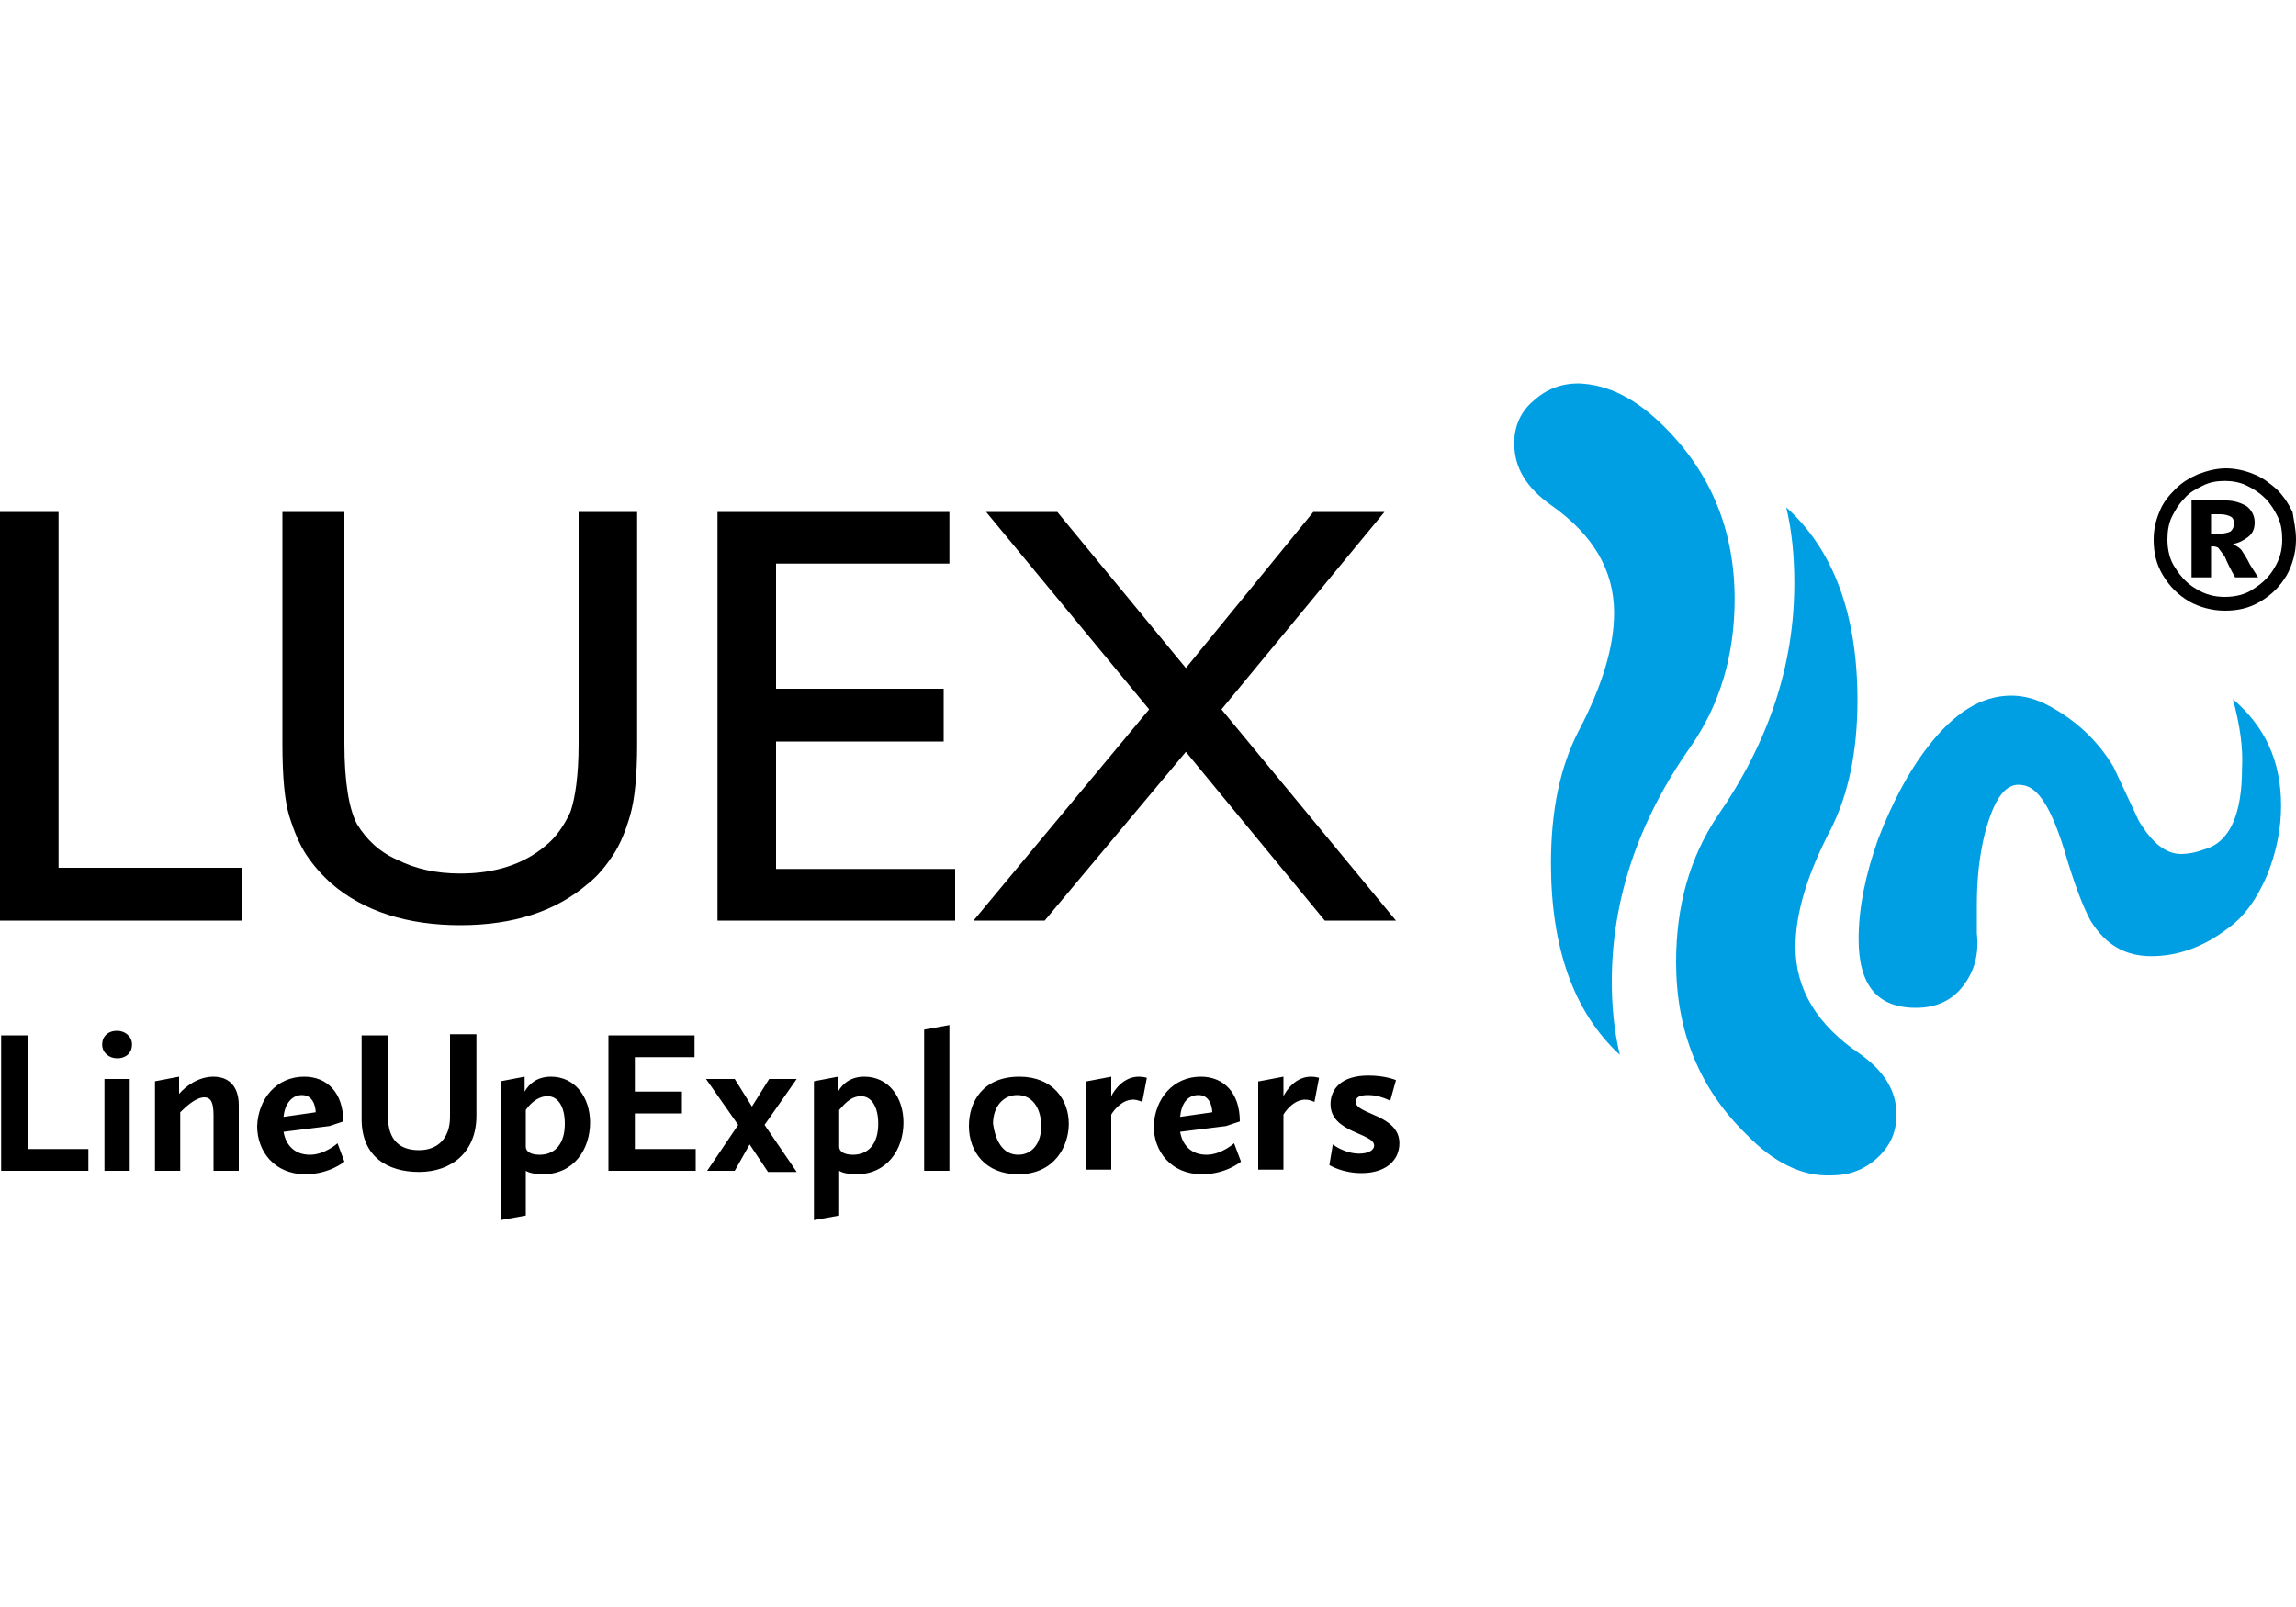
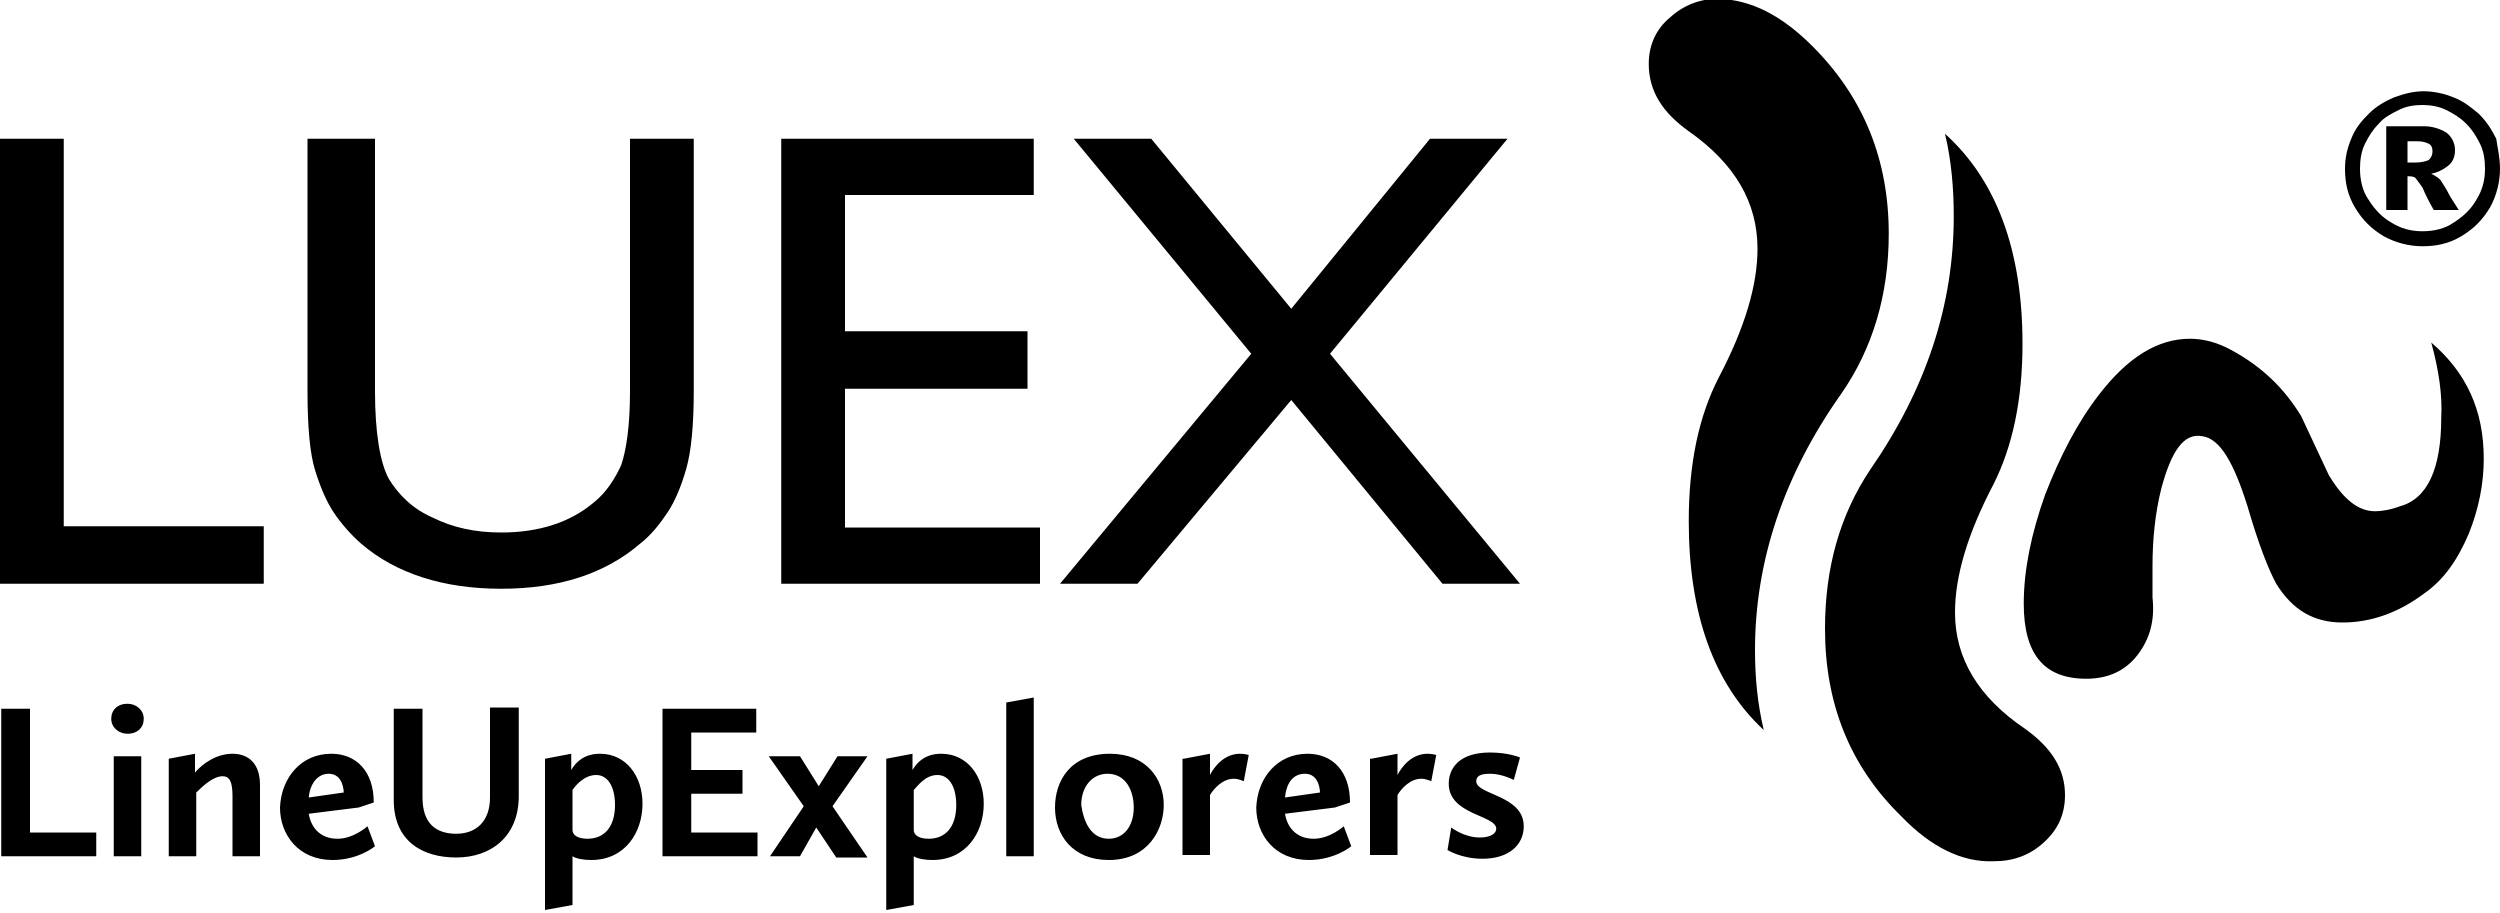
- <svg xmlns="http://www.w3.org/2000/svg" viewBox="0 0 200 73" width="20" height="14">
+ <svg xmlns="http://www.w3.org/2000/svg" viewBox="0 0 200 73" width="60">
  <style type="text/css">
-     .st0{fill:#009FE3;}
+     .st0{fill:#000000;}
    .st1{fill:#000000;}
  </style>
  <path class="st0" d="M145 3.7c4.1 4.1 6.1 9.1 6.1 15 0 4.9-1.3 9.2-3.8 12.8 -4.6 6.5-6.9 13.4-6.9 20.5 0 2.2 0.2 4.3 0.7 6.4 -4-3.7-6-9.3-6-16.7 0-4.6 0.8-8.4 2.4-11.5 2.1-4 3.1-7.4 3.1-10.3 0-3.7-1.8-6.8-5.5-9.4 -2.1-1.5-3.2-3.2-3.2-5.4 0-1.5 0.6-2.8 1.7-3.7 1.1-1 2.4-1.5 3.9-1.5C140.1 0 142.5 1.2 145 3.7zM152.1 65.3c-4.1-4-6.1-9-6.1-15 0-4.9 1.2-9.1 3.6-12.7 4.5-6.5 6.7-13.2 6.7-20.3 0-2.3-0.2-4.5-0.7-6.6 4.1 3.7 6.2 9.3 6.2 16.8 0 4.5-0.8 8.2-2.3 11.2 -2.1 4-3.1 7.4-3.1 10.3 0 3.7 1.9 6.8 5.6 9.3 2.1 1.5 3.2 3.2 3.2 5.3 0 1.6-0.6 2.8-1.7 3.8 -1.1 1-2.4 1.5-4 1.5C157 69 154.5 67.8 152.1 65.3zM194.5 27.4c2.8 2.4 4.2 5.4 4.2 9.3 0 2-0.4 4-1.2 6 -0.9 2.1-2 3.7-3.6 4.8 -2 1.5-4.2 2.3-6.5 2.3 -2.3 0-4-1-5.3-3.1 -0.6-1.1-1.4-3.1-2.3-6.2 -1.1-3.5-2.2-5.4-3.6-5.6 -1.5-0.3-2.5 1.2-3.3 4.2 -0.5 2-0.7 4.1-0.7 6.2 0 0.8 0 1.6 0 2.5 0.2 1.8-0.2 3.3-1.2 4.6 -1 1.3-2.4 1.9-4.1 1.9 -3.4 0-5-2-5-6 0-2.7 0.6-5.6 1.7-8.7 1.2-3.1 2.6-5.8 4.3-8 2.3-3 4.7-4.5 7.3-4.5 1.1 0 2.2 0.3 3.3 0.9 2.4 1.3 4.2 3 5.6 5.3l2.2 4.7c1.2 2 2.4 2.9 3.7 2.9 0.5 0 1.2-0.1 2-0.4 2.2-0.6 3.3-3 3.3-7.1C195.4 31.6 195.1 29.6 194.5 27.4z" />
  <path class="st1" d="M0 11.1h5.1v31h16v4.6H0V11.1zM50.4 11.1h5.1v20.2c0 2.7-0.2 4.8-0.6 6.2 -0.4 1.4-0.9 2.6-1.5 3.5 -0.6 0.9-1.3 1.8-2.2 2.5 -2.8 2.4-6.5 3.6-11.1 3.6 -4.6 0-8.4-1.2-11.2-3.6 -0.8-0.7-1.6-1.6-2.2-2.5 -0.6-0.9-1.1-2.1-1.5-3.4 -0.4-1.3-0.6-3.4-0.6-6.3V11.1H30v20.2c0 3.3 0.4 5.7 1.1 7 0.8 1.3 1.9 2.4 3.5 3.1 1.6 0.8 3.4 1.2 5.5 1.2 3 0 5.5-0.8 7.4-2.4 1-0.8 1.7-1.9 2.2-3 0.4-1.2 0.7-3.1 0.7-5.9V11.1zM62.5 11.1h20.2v4.5H67.6v10.9h14.6v4.6H67.6v11.1h15.6v4.5H62.5V11.1zM114.4 11.1h6.2l-14.2 17.2 15.2 18.4h-6.2L103.3 32 91 46.7h-6.2l15.3-18.4L85.9 11.1h6.2l11.2 13.6L114.4 11.1zM200 13.5c0 1.1-0.3 2.2-0.8 3.1 -0.6 1-1.3 1.7-2.3 2.3 -1 0.6-2 0.8-3.1 0.8 -1.1 0-2.2-0.3-3.1-0.8 -1-0.6-1.7-1.3-2.3-2.3 -0.6-1-0.8-2-0.8-3.1 0-0.9 0.2-1.7 0.5-2.4 0.3-0.8 0.8-1.4 1.4-2 0.6-0.6 1.3-1 2-1.3 0.8-0.3 1.6-0.5 2.4-0.5 0.8 0 1.7 0.2 2.4 0.5 0.8 0.3 1.4 0.8 2 1.3 0.6 0.6 1 1.2 1.4 2C199.8 11.8 200 12.6 200 13.5zM198.8 13.5c0-0.7-0.1-1.4-0.4-2 -0.3-0.6-0.6-1.1-1.1-1.6 -0.5-0.5-1-0.8-1.6-1.1 -0.6-0.3-1.3-0.4-1.9-0.4 -0.7 0-1.3 0.1-1.9 0.4 -0.6 0.3-1.2 0.6-1.6 1.1 -0.5 0.5-0.8 1-1.1 1.6 -0.3 0.6-0.4 1.3-0.4 2 0 0.9 0.2 1.8 0.7 2.5 0.5 0.8 1.1 1.4 1.8 1.8 0.8 0.5 1.6 0.7 2.5 0.7 0.9 0 1.8-0.2 2.5-0.7 0.8-0.5 1.4-1.1 1.8-1.8C198.6 15.2 198.8 14.4 198.8 13.5zM196.7 16.8h-2c-0.4-0.7-0.7-1.3-0.9-1.8 -0.3-0.4-0.5-0.7-0.6-0.8 -0.2-0.1-0.4-0.1-0.6-0.1v2.7h-1.7v-6.7h3c0.7 0 1.3 0.2 1.8 0.5 0.4 0.3 0.7 0.8 0.7 1.4 0 0.6-0.2 1-0.6 1.3 -0.4 0.3-0.8 0.5-1.3 0.6 0.4 0.2 0.7 0.4 0.8 0.6 0.2 0.3 0.4 0.6 0.7 1.2L196.7 16.8zM194.6 12.1c0-0.3-0.1-0.5-0.3-0.6 -0.2-0.1-0.5-0.2-0.9-0.2h-0.8v1.7h0.7c0.4 0 0.8-0.1 1-0.2C194.5 12.6 194.6 12.4 194.6 12.1zM0.1 56.7h2.3v9.9h5.3v1.9H0.1V56.7zM8.9 57.5c0-0.7 0.5-1.2 1.3-1.2 0.7 0 1.3 0.5 1.3 1.2 0 0.7-0.5 1.2-1.3 1.2C9.5 58.7 8.9 58.2 8.9 57.5zM9.1 60.5h2.2v8H9.1V60.5zM13.5 60.7l2.1-0.4v1.5c0.6-0.7 1.7-1.5 3-1.5s2.2 0.8 2.2 2.5v5.7h-2.2v-4.8c0-1.1-0.2-1.6-0.8-1.6 -0.7 0-1.5 0.7-2.1 1.3v5.1h-2.2V60.7zM26.5 60.3c2 0 3.4 1.4 3.4 3.9l-1.2 0.4 -4 0.5c0.2 1.2 1 2 2.3 2 1.3 0 2.4-1 2.4-1l0.6 1.6c0 0-1.3 1.1-3.4 1.1 -2.7 0-4.2-2-4.2-4.2C22.5 62.2 24.1 60.3 26.5 60.3zM24.7 63.8l2.8-0.4c0 0 0-1.5-1.2-1.5C25.4 61.9 24.8 62.7 24.7 63.8zM31.5 56.7h2.3v7.1c0 2.1 1.1 2.9 2.7 2.9 1.6 0 2.7-1 2.7-2.9v-7.2h2.3v7.1c0 3.2-2.2 4.9-5 4.9 -2.7 0-5-1.3-5-4.6V56.7zM43.6 60.7l2.1-0.4v1.3c0.4-0.7 1.1-1.3 2.3-1.3 2.1 0 3.4 1.8 3.4 4 0 2.3-1.4 4.5-4.1 4.5 -0.6 0-1.2-0.1-1.5-0.3v3.9l-2.2 0.4V60.7zM45.8 63.2v3.2c0 0.4 0.4 0.7 1.2 0.7 1.3 0 2.2-0.9 2.2-2.7 0-1.5-0.6-2.4-1.5-2.4C46.7 62 46 62.9 45.8 63.2zM53.1 56.7h7.4v1.9h-5.2v3h4.1v1.9h-4.1v3.1h5.3v1.9h-7.6V56.7zM64.3 64.5l-2.8-4h2.5l1.5 2.4 1.5-2.4h2.4l-2.8 4 2.8 4.1h-2.5l-1.6-2.4L64 68.5h-2.4L64.3 64.5zM70.9 60.7l2.1-0.4v1.3c0.4-0.7 1.1-1.3 2.3-1.3 2.1 0 3.4 1.8 3.4 4 0 2.3-1.4 4.5-4.1 4.5 -0.6 0-1.2-0.1-1.5-0.3v3.9l-2.2 0.4V60.7zM73.1 63.2v3.2c0 0.4 0.4 0.7 1.2 0.7 1.3 0 2.2-0.9 2.2-2.7 0-1.5-0.6-2.4-1.5-2.4C74 62 73.4 62.9 73.1 63.2zM80.5 56.2l2.2-0.4v12.7h-2.2V56.2zM88.8 60.3c2.9 0 4.3 2 4.3 4.1 0 1.9-1.2 4.4-4.4 4.4 -2.9 0-4.3-2-4.3-4.2C84.4 62.5 85.6 60.3 88.8 60.3zM88.7 67.1c1.2 0 2-1 2-2.5 0-1.3-0.6-2.7-2.1-2.7 -1.2 0-2.1 1-2.1 2.5C86.7 65.8 87.3 67.1 88.7 67.1zM94.7 60.7l2.1-0.4V62c0.3-0.6 1.1-1.7 2.4-1.7 0.4 0 0.7 0.1 0.7 0.1l-0.4 2.1c0 0-0.4-0.2-0.8-0.2 -0.9 0-1.6 0.8-1.9 1.3v4.8h-2.2V60.7zM104.6 60.3c2 0 3.4 1.4 3.4 3.9l-1.2 0.4 -4 0.5c0.2 1.2 1 2 2.3 2 1.3 0 2.4-1 2.4-1l0.6 1.6c0 0-1.3 1.1-3.4 1.1 -2.7 0-4.2-2-4.2-4.2C100.6 62.2 102.2 60.3 104.6 60.3zM102.8 63.8l2.8-0.4c0 0 0-1.5-1.2-1.5C103.4 61.9 102.9 62.7 102.8 63.8zM109.7 60.7l2.1-0.4V62c0.3-0.6 1.1-1.7 2.4-1.7 0.4 0 0.7 0.1 0.7 0.1l-0.4 2.1c0 0-0.4-0.2-0.8-0.2 -0.9 0-1.6 0.8-1.9 1.3v4.8h-2.2V60.7zM116.1 66.2c0 0 1 0.8 2.3 0.8 0.8 0 1.3-0.3 1.3-0.7 0-1.1-3.8-1.1-3.8-3.6 0-1.3 0.9-2.5 3.3-2.5 1.5 0 2.4 0.4 2.4 0.4l-0.5 1.8c0 0-0.9-0.5-1.9-0.5 -0.8 0-1.1 0.2-1.1 0.6 0 1.1 3.8 1.1 3.8 3.6 0 1.5-1.2 2.6-3.3 2.6 -1.7 0-2.8-0.7-2.8-0.7L116.1 66.2z" />
</svg>
